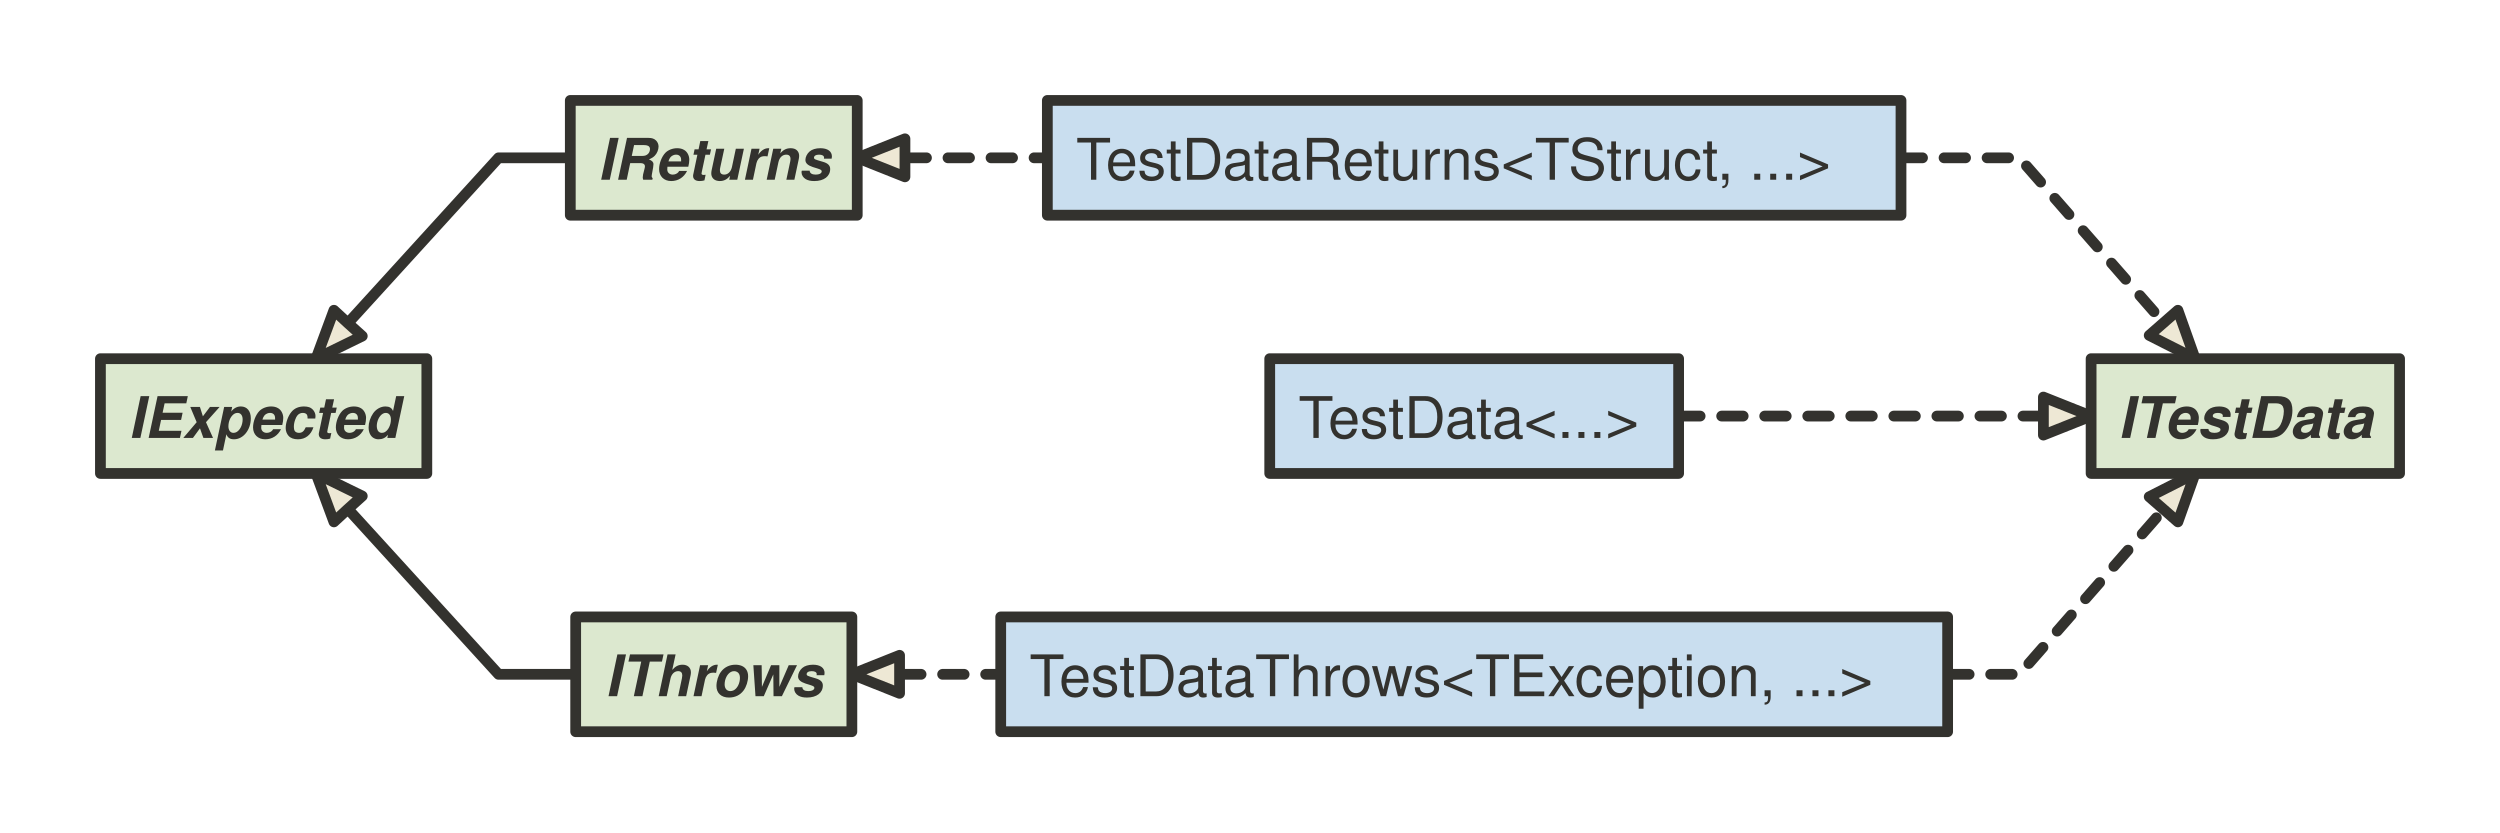
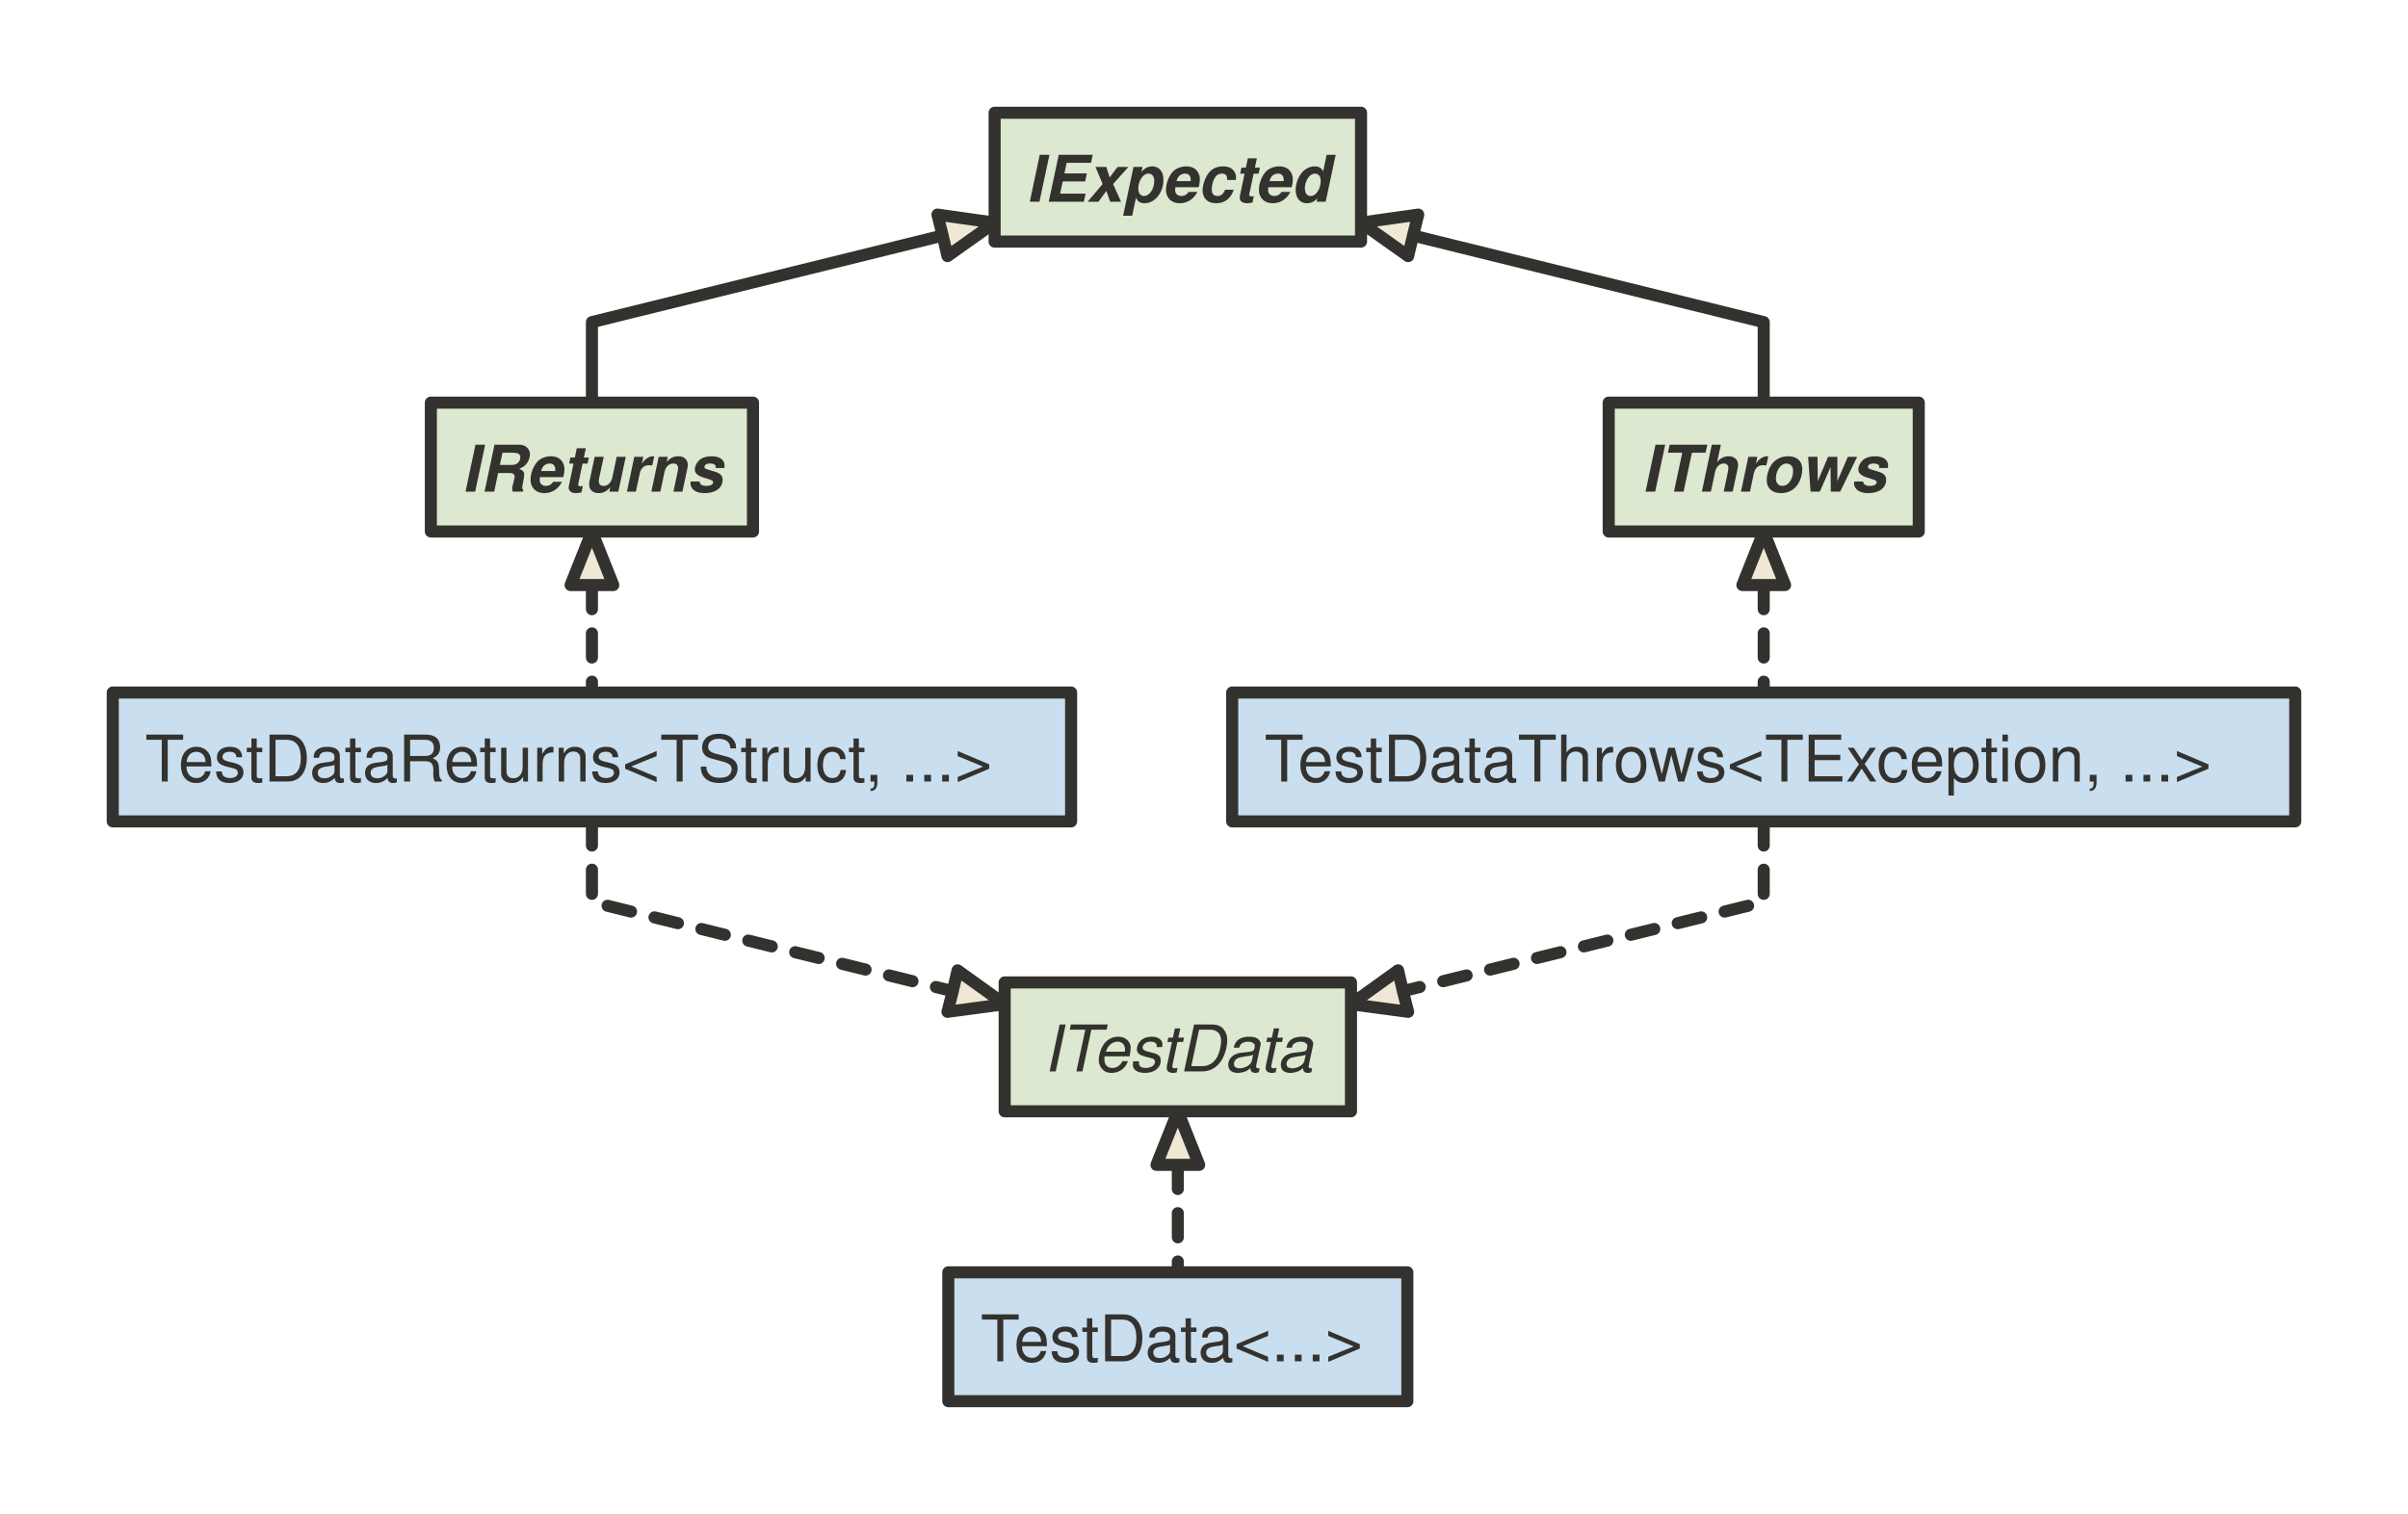
- <svg xmlns="http://www.w3.org/2000/svg" version="1.1" baseProfile="full" width="697.0" height="232.0" viewBox="0 0 697 232">
+ <svg xmlns="http://www.w3.org/2000/svg" version="1.1" baseProfile="full" width="598.0" height="376.0" viewBox="0 0 598 376">
  <g stroke-width="1.0" text-align="left" font="12pt Helvetica, Arial, sans-serif" font-size="12pt" font-family="Helvetica" font-weight="bold" font-style="normal">
    <g font-family="Helvetica" font-size="12pt" font-weight="bold" font-style="normal" stroke-width="3.0" stroke-linejoin="round" stroke-linecap="round" stroke="#33322E">
      <g stroke="transparent" fill="transparent">
-         <rect x="0.0" y="0.0" height="232.0" width="697.0" stroke="none" />
+         <rect x="0.0" y="0.0" height="376.0" width="598.0" stroke="none" />
      </g>
      <g transform="translate(8, 8)" fill="#33322E">
        <g transform="translate(20, 20)" fill="#eee8d5" font-family="Helvetica" font-size="12pt" font-weight="normal" font-style="normal">
-           <path d="M69.0 62.1 L111 16 L131 16 L131.0 16.0 " fill="none" />
-           <path d="M65.1 58.5 L69.0 62.1 L73.0 65.7 L60.1 72.0 Z" />
+           <path d="M206.1 30.5 L119 52 L119 72 L119.0 72.0 " fill="none" />
+           <path d="M207.3 35.6 L206.1 30.5 L204.8 25.3 L219.0 27.3 Z" />
          <g stroke-dasharray="6 6">
-             <path d="M224.3 16.0 L231 16 L264 16 L264.0 16.0 " fill="none" />
+             <path d="M119.0 117.3 L119 124 L119 144 L119.0 144.0 " fill="none" />
          </g>
-           <path d="M224.3 10.7 L224.3 16.0 L224.3 21.3 L211.0 16.0 Z" />
+           <path d="M124.3 117.3 L119.0 117.3 L113.7 117.3 L119.0 104.0 Z" />
          <g stroke-dasharray="6 6">
-             <path d="M502.0 16.0 L535 16 L575.22 61.966 L575.2 62.0 " fill="none" />
+             <path d="M119.0 176.0 L119 196 L208.557 218.158 L208.6 218.2 " fill="none" />
          </g>
-           <path d="M571.2 65.5 L575.2 62.0 L579.2 58.5 L584.0 72.0 Z" />
+           <path d="M207.3 223.3 L208.6 218.2 L209.8 213.0 L221.5 221.4 Z" />
+           <path d="M322.9 30.5 L410 52 L410 72 L410.0 72.0 " fill="none" />
+           <path d="M324.2 25.3 L322.9 30.5 L321.7 35.6 L310.0 27.3 Z" />
          <g stroke-dasharray="6 6">
-             <path d="M440.0 88.0 L535 88 L541.667 88 L541.7 88.0 " fill="none" />
+             <path d="M410.0 117.3 L410 124 L410 144 L410.0 144.0 " fill="none" />
          </g>
-           <path d="M541.7 93.3 L541.7 88.0 L541.7 82.7 L555.0 88.0 Z" />
+           <path d="M415.3 117.3 L410.0 117.3 L404.7 117.3 L410.0 104.0 Z" />
          <g stroke-dasharray="6 6">
-             <path d="M515.0 160.0 L535 160 L575.22 114.034 L575.2 114.0 " fill="none" />
+             <path d="M410.0 176.0 L410 196 L320.443 218.158 L320.4 218.2 " fill="none" />
          </g>
-           <path d="M579.2 117.5 L575.2 114.0 L571.2 110.5 L584.0 104.0 Z" />
-           <path d="M69.0 113.9 L111 160 L132.5 160 L132.5 160.0 " fill="none" />
-           <path d="M73.0 110.3 L69.0 113.9 L65.1 117.5 L60.1 104.0 Z" />
+           <path d="M319.2 213.0 L320.4 218.2 L321.7 223.3 L307.5 221.4 Z" />
          <g stroke-dasharray="6 6">
-             <path d="M222.8 160.0 L231 160 L251 160 L251.0 160.0 " fill="none" />
+             <path d="M264.5 261.3 L264.5 268 L264.5 288 L264.5 288.0 " fill="none" />
          </g>
-           <path d="M222.8 154.7 L222.8 160.0 L222.8 165.3 L209.5 160.0 Z" />
+           <path d="M269.8 261.3 L264.5 261.3 L259.2 261.3 L264.5 248.0 Z" />
          <g data-name="IExpected">
            <g fill="#DCE8CF" stroke="#33322E" data-name="IExpected">
-               <rect x="0.0" y="72.0" height="32.0" width="91.0" data-name="IExpected" />
+               <rect x="219.0" y="0.0" height="32.0" width="91.0" data-name="IExpected" />
            </g>
-             <g transform="translate(0, 72)" font-family="Helvetica" font-size="12pt" font-weight="bold" font-style="italic" data-name="IExpected" data-compartment="0">
+             <g transform="translate(219, 0)" font-family="Helvetica" font-size="12pt" font-weight="bold" font-style="italic" data-name="IExpected" data-compartment="0">
              <g transform="translate(8, 8)" fill="#33322E" text-align="center" data-name="IExpected" data-compartment="0">
                <text x="37.5" y="14.1" stroke="none" text-anchor="middle" data-name="IExpected" data-compartment="0">IExpected</text>
              </g>
            </g>
          </g>
          <g data-name="IReturns">
            <g fill="#DCE8CF" stroke="#33322E" data-name="IReturns">
-               <rect x="131.0" y="0.0" height="32.0" width="80.0" data-name="IReturns" />
+               <rect x="79.0" y="72.0" height="32.0" width="80.0" data-name="IReturns" />
            </g>
-             <g transform="translate(131, 0)" font-family="Helvetica" font-size="12pt" font-weight="bold" font-style="italic" data-name="IReturns" data-compartment="0">
+             <g transform="translate(79, 72)" font-family="Helvetica" font-size="12pt" font-weight="bold" font-style="italic" data-name="IReturns" data-compartment="0">
              <g transform="translate(8, 8)" fill="#33322E" text-align="center" data-name="IReturns" data-compartment="0">
                <text x="32.0" y="14.1" stroke="none" text-anchor="middle" data-name="IReturns" data-compartment="0">IReturns</text>
              </g>
            </g>
          </g>
+           <g data-name="IThrows">
+             <g fill="#DCE8CF" stroke="#33322E" data-name="IThrows">
+               <rect x="371.5" y="72.0" height="32.0" width="77.0" data-name="IThrows" />
+             </g>
+             <g transform="translate(371.5, 72)" font-family="Helvetica" font-size="12pt" font-weight="bold" font-style="italic" data-name="IThrows" data-compartment="0">
+               <g transform="translate(8, 8)" fill="#33322E" text-align="center" data-name="IThrows" data-compartment="0">
+                 <text x="30.5" y="14.1" stroke="none" text-anchor="middle" data-name="IThrows" data-compartment="0">IThrows</text>
+               </g>
+             </g>
+           </g>
          <g data-name="TestDataReturns&lt;TStruct, ...&gt;">
            <g fill="#C9DEEF" stroke="#33322E" data-name="TestDataReturns&lt;TStruct, ...&gt;">
-               <rect x="264.0" y="0.0" height="32.0" width="238.0" data-name="TestDataReturns&lt;TStruct, ...&gt;" />
+               <rect x="0.0" y="144.0" height="32.0" width="238.0" data-name="TestDataReturns&lt;TStruct, ...&gt;" />
            </g>
-             <g transform="translate(264, 0)" font-family="Helvetica" font-size="12pt" font-weight="normal" font-style="normal" data-name="TestDataReturns&lt;TStruct, ...&gt;" data-compartment="0">
+             <g transform="translate(0, 144)" font-family="Helvetica" font-size="12pt" font-weight="normal" font-style="normal" data-name="TestDataReturns&lt;TStruct, ...&gt;" data-compartment="0">
              <g transform="translate(8, 8)" fill="#33322E" text-align="left" data-name="TestDataReturns&lt;TStruct, ...&gt;" data-compartment="0">
                <text x="0.0" y="14.1" stroke="none" data-name="TestDataReturns&lt;TStruct, ...&gt;" data-compartment="0">TestDataReturns&lt;TStruct, ...&gt;</text>
              </g>
            </g>
          </g>
-           <g data-name="ITestData">
-             <g fill="#DCE8CF" stroke="#33322E" data-name="ITestData">
-               <rect x="555.0" y="72.0" height="32.0" width="86.0" data-name="ITestData" />
-             </g>
-             <g transform="translate(555, 72)" font-family="Helvetica" font-size="12pt" font-weight="bold" font-style="italic" data-name="ITestData" data-compartment="0">
-               <g transform="translate(8, 8)" fill="#33322E" text-align="center" data-name="ITestData" data-compartment="0">
-                 <text x="35.0" y="14.1" stroke="none" text-anchor="middle" data-name="ITestData" data-compartment="0">ITestData</text>
-               </g>
-             </g>
-           </g>
          <g data-name="TestData&lt;...&gt;">
            <g fill="#C9DEEF" stroke="#33322E" data-name="TestData&lt;...&gt;">
-               <rect x="326.0" y="72.0" height="32.0" width="114.0" data-name="TestData&lt;...&gt;" />
+               <rect x="207.5" y="288.0" height="32.0" width="114.0" data-name="TestData&lt;...&gt;" />
            </g>
-             <g transform="translate(326, 72)" font-family="Helvetica" font-size="12pt" font-weight="normal" font-style="normal" data-name="TestData&lt;...&gt;" data-compartment="0">
+             <g transform="translate(207.5, 288)" font-family="Helvetica" font-size="12pt" font-weight="normal" font-style="normal" data-name="TestData&lt;...&gt;" data-compartment="0">
              <g transform="translate(8, 8)" fill="#33322E" text-align="left" data-name="TestData&lt;...&gt;" data-compartment="0">
                <text x="0.0" y="14.1" stroke="none" data-name="TestData&lt;...&gt;" data-compartment="0">TestData&lt;...&gt;</text>
              </g>
            </g>
          </g>
          <g data-name="TestDataThrows&lt;TException, ...&gt;">
            <g fill="#C9DEEF" stroke="#33322E" data-name="TestDataThrows&lt;TException, ...&gt;">
-               <rect x="251.0" y="144.0" height="32.0" width="264.0" data-name="TestDataThrows&lt;TException, ...&gt;" />
+               <rect x="278.0" y="144.0" height="32.0" width="264.0" data-name="TestDataThrows&lt;TException, ...&gt;" />
            </g>
-             <g transform="translate(251, 144)" font-family="Helvetica" font-size="12pt" font-weight="normal" font-style="normal" data-name="TestDataThrows&lt;TException, ...&gt;" data-compartment="0">
+             <g transform="translate(278, 144)" font-family="Helvetica" font-size="12pt" font-weight="normal" font-style="normal" data-name="TestDataThrows&lt;TException, ...&gt;" data-compartment="0">
              <g transform="translate(8, 8)" fill="#33322E" text-align="left" data-name="TestDataThrows&lt;TException, ...&gt;" data-compartment="0">
                <text x="0.0" y="14.1" stroke="none" data-name="TestDataThrows&lt;TException, ...&gt;" data-compartment="0">TestDataThrows&lt;TException, ...&gt;</text>
              </g>
            </g>
          </g>
-           <g data-name="IThrows">
-             <g fill="#DCE8CF" stroke="#33322E" data-name="IThrows">
-               <rect x="132.5" y="144.0" height="32.0" width="77.0" data-name="IThrows" />
+           <g data-name="ITestData">
+             <g fill="#DCE8CF" stroke="#33322E" data-name="ITestData">
+               <rect x="221.5" y="216.0" height="32.0" width="86.0" data-name="ITestData" />
            </g>
-             <g transform="translate(132.5, 144)" font-family="Helvetica" font-size="12pt" font-weight="bold" font-style="italic" data-name="IThrows" data-compartment="0">
-               <g transform="translate(8, 8)" fill="#33322E" text-align="center" data-name="IThrows" data-compartment="0">
-                 <text x="30.5" y="14.1" stroke="none" text-anchor="middle" data-name="IThrows" data-compartment="0">IThrows</text>
+             <g transform="translate(221.5, 216)" font-family="Helvetica" font-size="12pt" font-weight="normal" font-style="italic" data-name="ITestData" data-compartment="0">
+               <g transform="translate(8, 8)" fill="#33322E" text-align="center" data-name="ITestData" data-compartment="0">
+                 <text x="35.0" y="14.1" stroke="none" text-anchor="middle" data-name="ITestData" data-compartment="0">ITestData</text>
              </g>
            </g>
          </g>
        </g>
      </g>
    </g>
  </g>
</svg>
